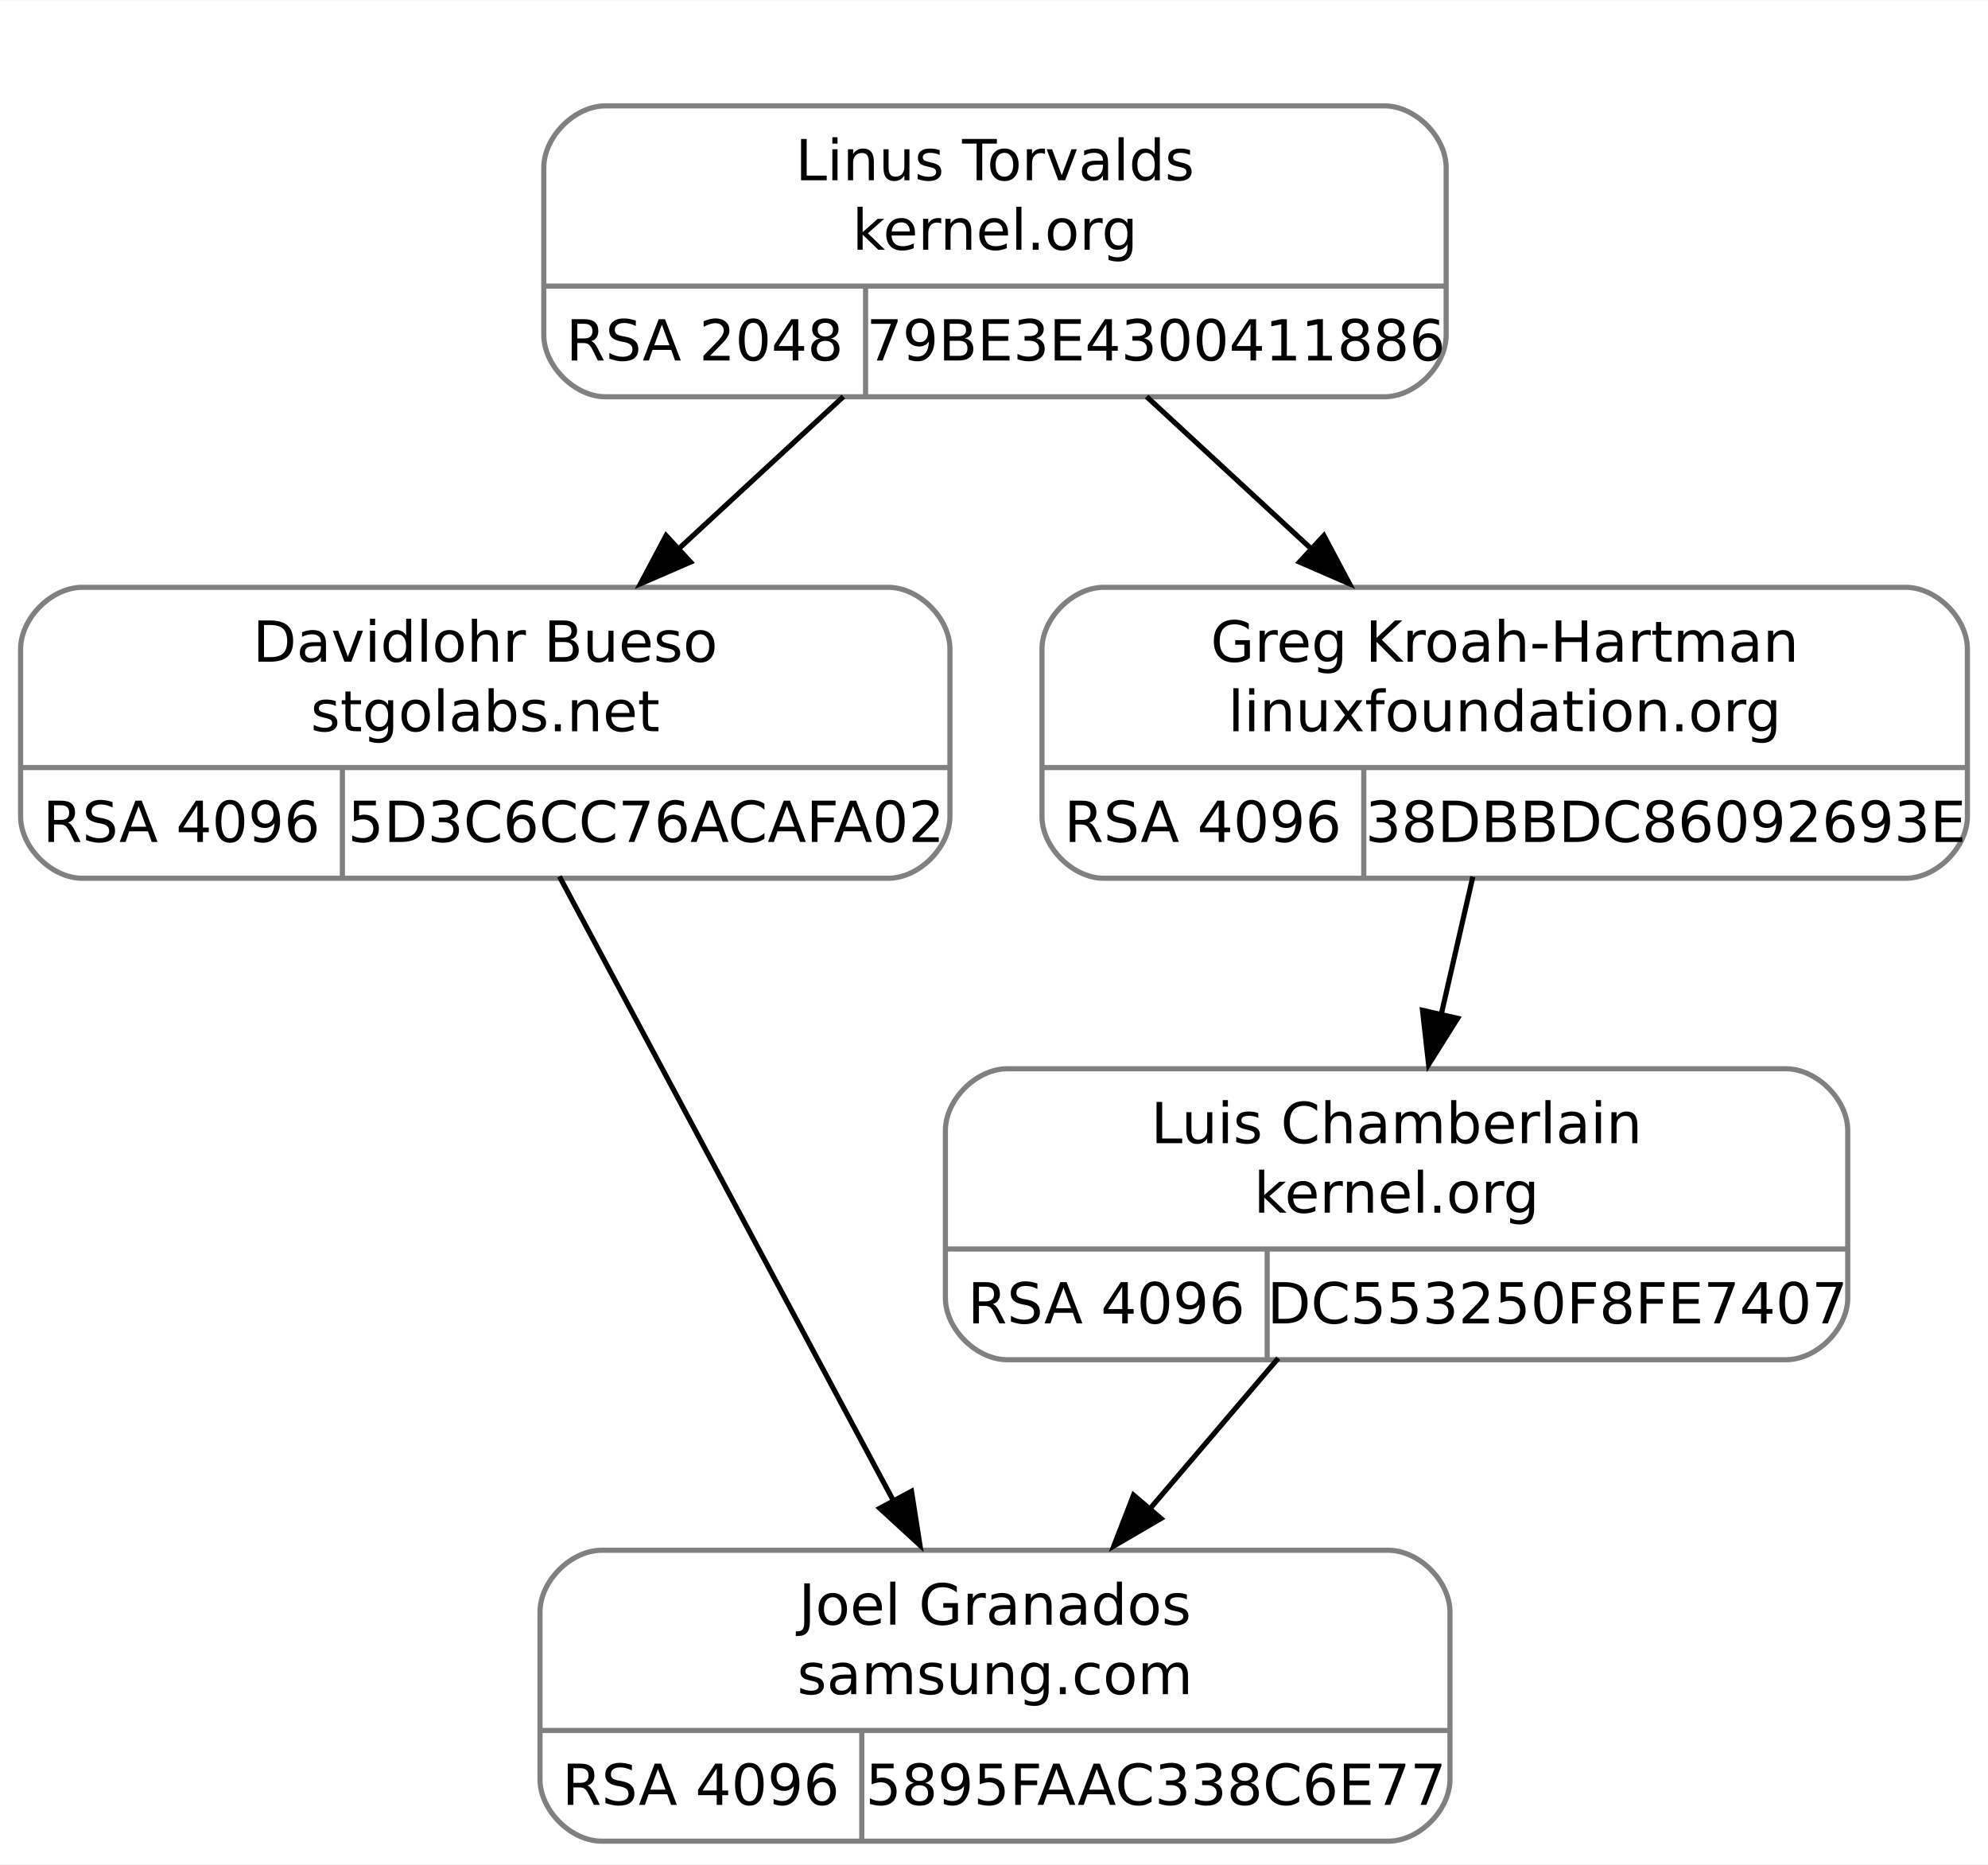
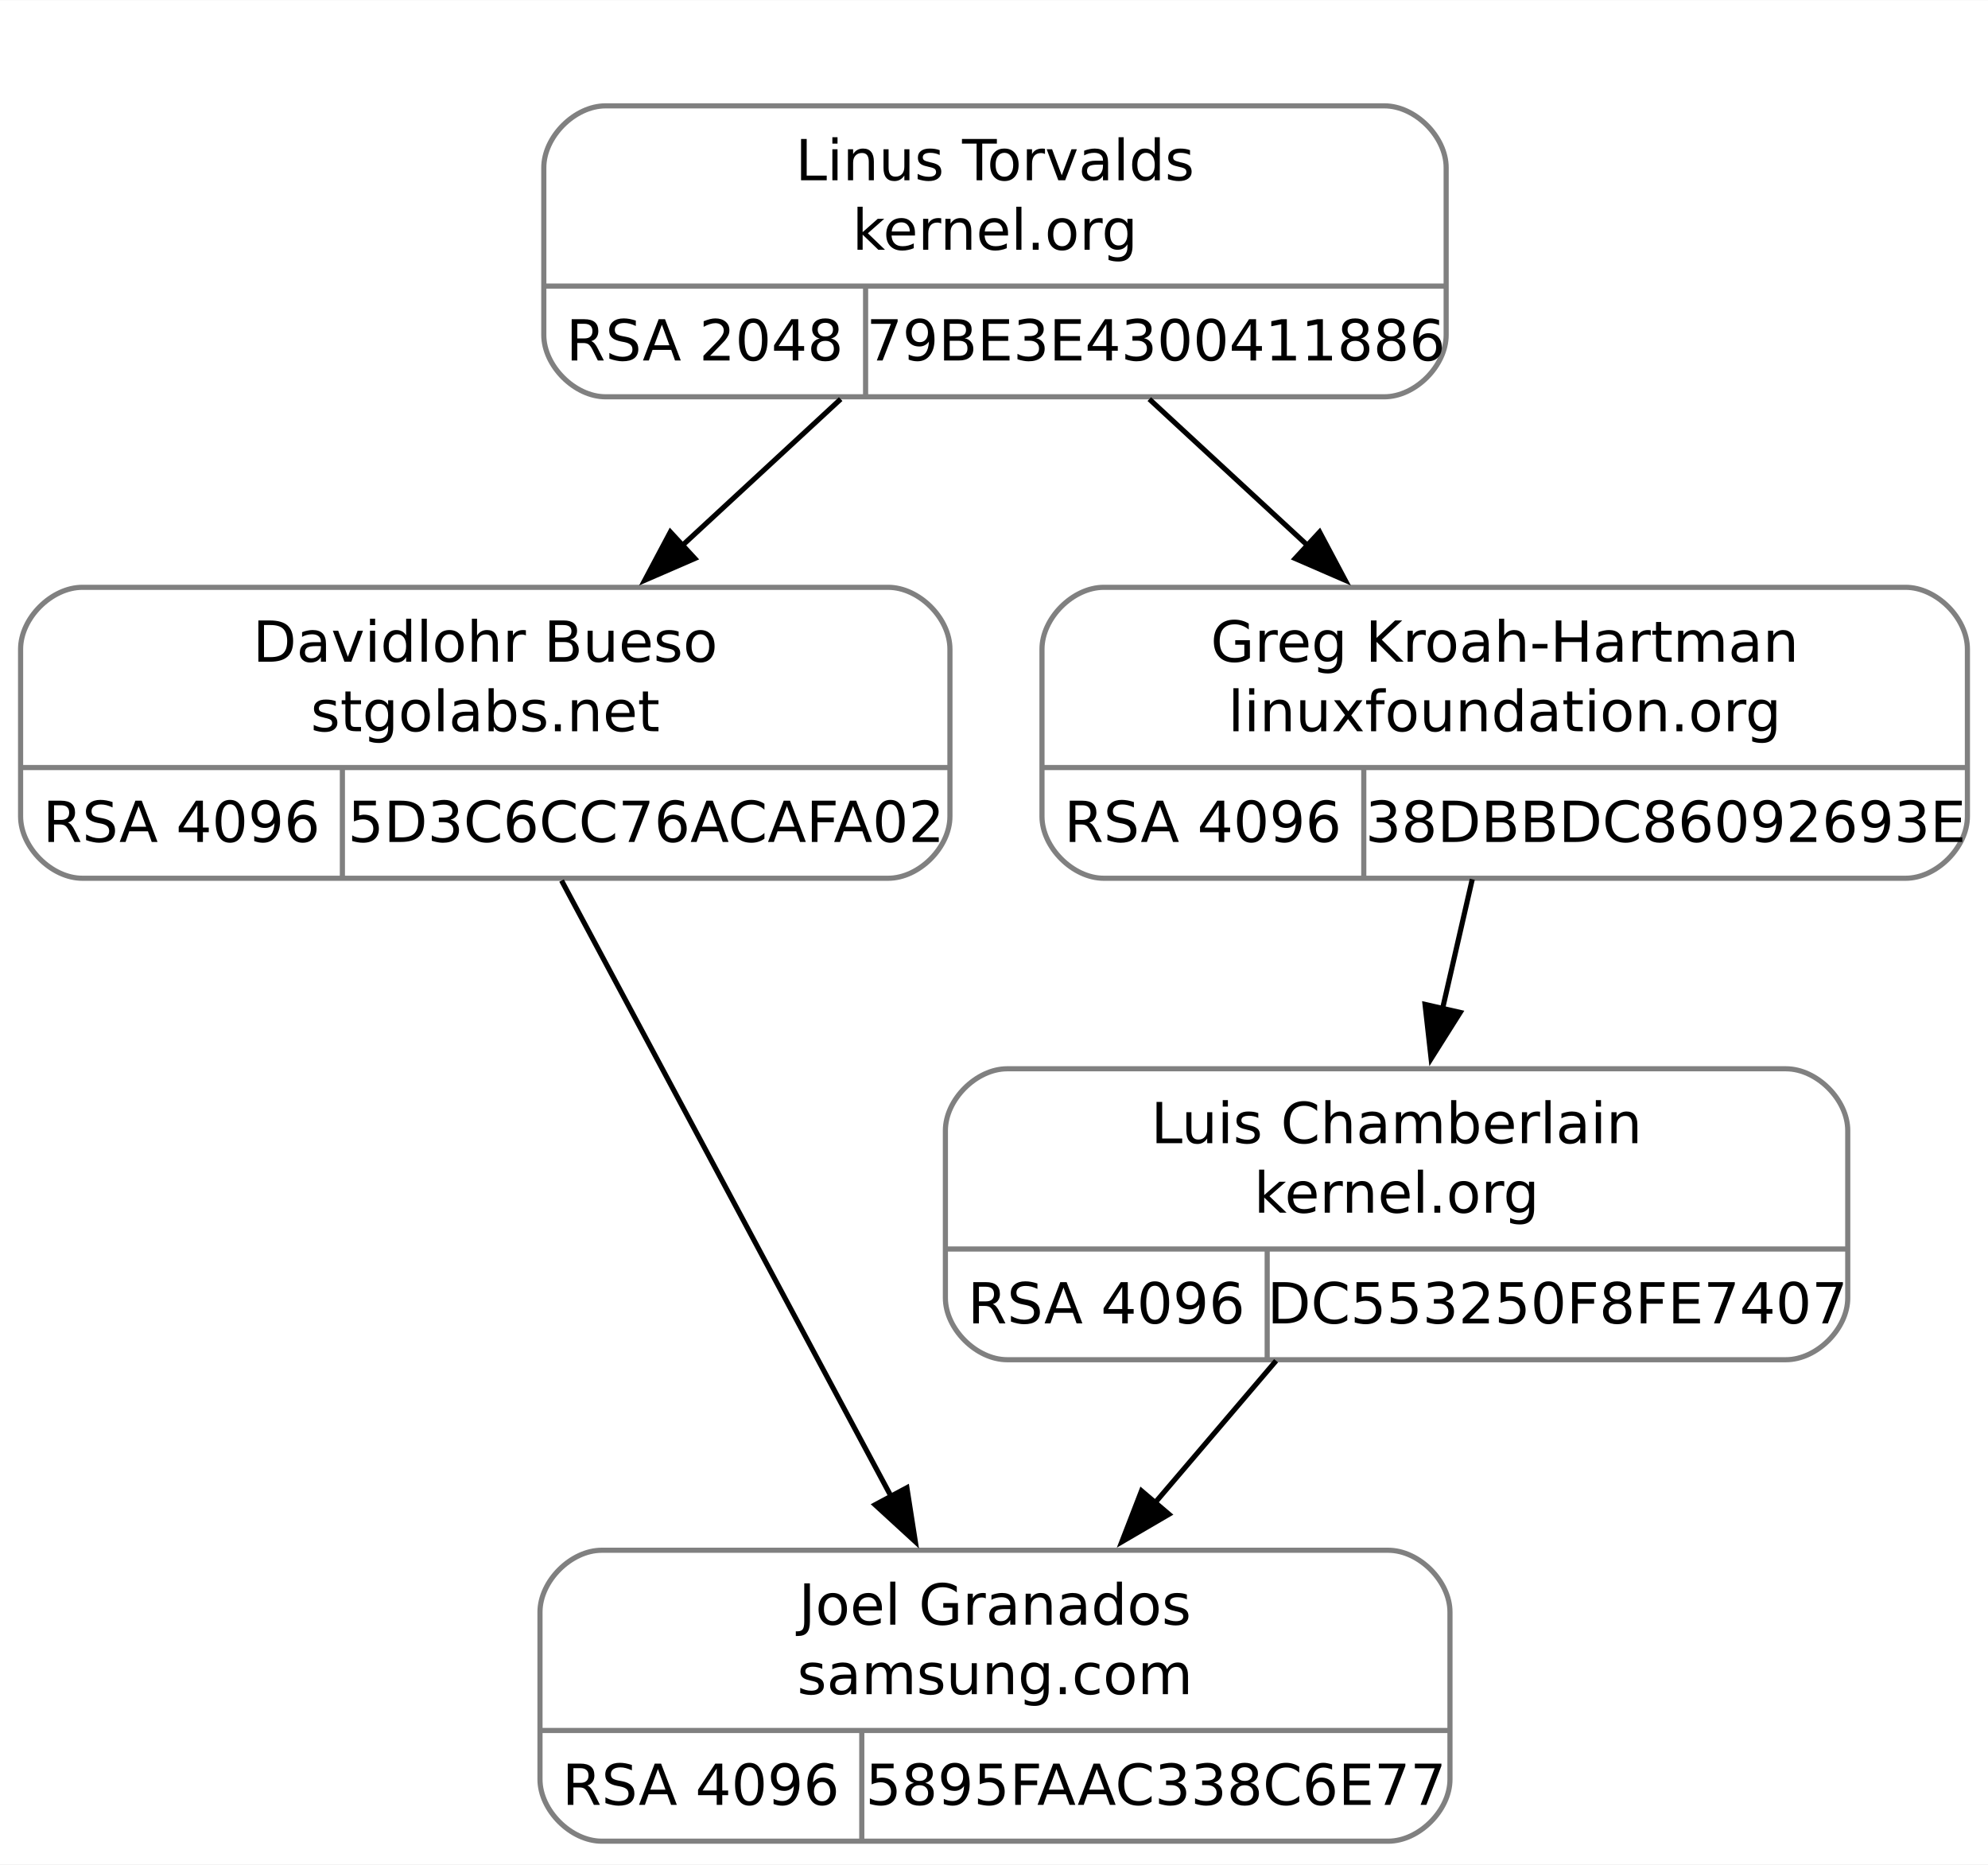
<svg xmlns="http://www.w3.org/2000/svg" width="386pt" height="362pt" viewBox="0.00 0.00 386.12 362.00">
  <g id="graph0" class="graph" transform="scale(1 1) rotate(0) translate(4 358)">
    <polygon fill="white" stroke="none" points="-4,4 -4,-358 382.12,-358 382.12,4 -4,4" />
    <g id="clust1" class="cluster">
      <polygon fill="none" stroke="white" points="93.25,-272.5 93.25,-346 285.25,-346 285.25,-272.5 93.25,-272.5" />
    </g>
    <g id="node1" class="node">
      <path fill="none" stroke="gray" d="M12,-187.5C12,-187.5 168.5,-187.5 168.5,-187.5 174.5,-187.5 180.5,-193.5 180.5,-199.5 180.5,-199.5 180.5,-232 180.5,-232 180.5,-238 174.5,-244 168.5,-244 168.5,-244 12,-244 12,-244 6,-244 0,-238 0,-232 0,-232 0,-199.5 0,-199.5 0,-193.5 6,-187.5 12,-187.5" />
      <text text-anchor="middle" x="90.25" y="-229.55" font-family="droid sans,dejavu sans,helvetica" font-size="11.00">Davidlohr Bueso</text>
      <text text-anchor="middle" x="90.25" y="-216.05" font-family="droid sans,dejavu sans,helvetica" font-size="11.00">stgolabs.net</text>
      <polyline fill="none" stroke="gray" points="0,-209 180.5,-209" />
      <text text-anchor="middle" x="31.25" y="-194.55" font-family="droid sans,dejavu sans,helvetica" font-size="11.00">RSA 4096</text>
      <polyline fill="none" stroke="gray" points="62.5,-187.5 62.5,-209" />
      <text text-anchor="middle" x="121.5" y="-194.55" font-family="droid sans,dejavu sans,helvetica" font-size="11.00">5D3C6CC76ACAFA02</text>
    </g>
    <g id="node3" class="node">
      <path fill="none" stroke="gray" d="M112.88,-0.5C112.88,-0.5 265.62,-0.5 265.62,-0.5 271.62,-0.5 277.62,-6.5 277.62,-12.5 277.62,-12.5 277.62,-45 277.62,-45 277.62,-51 271.62,-57 265.62,-57 265.62,-57 112.88,-57 112.88,-57 106.88,-57 100.88,-51 100.88,-45 100.88,-45 100.88,-12.5 100.88,-12.5 100.88,-6.5 106.88,-0.5 112.88,-0.5" />
      <text text-anchor="middle" x="189.25" y="-42.55" font-family="droid sans,dejavu sans,helvetica" font-size="11.00">Joel Granados</text>
      <text text-anchor="middle" x="189.25" y="-29.05" font-family="droid sans,dejavu sans,helvetica" font-size="11.00">samsung.com</text>
      <polyline fill="none" stroke="gray" points="100.88,-22 277.62,-22" />
      <text text-anchor="middle" x="132.12" y="-7.55" font-family="droid sans,dejavu sans,helvetica" font-size="11.00">RSA 4096</text>
      <polyline fill="none" stroke="gray" points="163.38,-0.5 163.38,-22" />
      <text text-anchor="middle" x="220.5" y="-7.55" font-family="droid sans,dejavu sans,helvetica" font-size="11.00">5895FAAC338C6E77</text>
    </g>
    <g id="edge2" class="edge">
-       <path fill="none" stroke="black" d="M104.65,-187.85C121.75,-155.88 150.39,-102.37 169.54,-66.58" />
-       <polygon fill="black" stroke="black" points="173.04,-68.45 174.68,-57.98 166.87,-65.15 173.04,-68.45" />
+       <path fill="none" stroke="black" d="M105.07,-187.05C122.11,-155.22 150.16,-102.8 169.15,-67.31" />
+       <polygon fill="black" stroke="black" points="172.14,-69.14 173.78,-58.67 165.97,-65.83 172.14,-69.14" />
    </g>
    <g id="node2" class="node">
      <path fill="none" stroke="gray" d="M113.62,-281C113.62,-281 264.88,-281 264.88,-281 270.88,-281 276.88,-287 276.88,-293 276.88,-293 276.88,-325.5 276.88,-325.5 276.88,-331.5 270.88,-337.5 264.88,-337.5 264.88,-337.5 113.62,-337.5 113.62,-337.5 107.62,-337.5 101.62,-331.5 101.62,-325.5 101.62,-325.5 101.62,-293 101.62,-293 101.62,-287 107.62,-281 113.62,-281" />
      <text text-anchor="middle" x="189.25" y="-323.05" font-family="droid sans,dejavu sans,helvetica" font-size="11.00">Linus Torvalds</text>
      <text text-anchor="middle" x="189.25" y="-309.55" font-family="droid sans,dejavu sans,helvetica" font-size="11.00">kernel.org</text>
      <polyline fill="none" stroke="gray" points="101.62,-302.5 276.88,-302.5" />
      <text text-anchor="middle" x="132.88" y="-288.05" font-family="droid sans,dejavu sans,helvetica" font-size="11.00">RSA 2048</text>
      <polyline fill="none" stroke="gray" points="164.12,-281 164.12,-302.5" />
      <text text-anchor="middle" x="220.5" y="-288.05" font-family="droid sans,dejavu sans,helvetica" font-size="11.00">79BE3E4300411886</text>
    </g>
    <g id="edge1" class="edge">
-       <path fill="none" stroke="black" d="M159.81,-281.04C149.64,-271.64 138.11,-260.98 127.39,-251.08" />
-       <polygon fill="black" stroke="black" points="130.12,-248.91 120.4,-244.69 125.37,-254.05 130.12,-248.91" />
+       <path fill="none" stroke="black" d="M159.28,-280.55C149.59,-271.59 138.7,-261.53 128.5,-252.1" />
+       <polygon fill="black" stroke="black" points="130.95,-249.6 121.23,-245.38 126.2,-254.74 130.95,-249.6" />
    </g>
    <g id="node4" class="node">
      <path fill="none" stroke="gray" d="M210.38,-187.5C210.38,-187.5 366.12,-187.5 366.12,-187.5 372.12,-187.5 378.12,-193.5 378.12,-199.5 378.12,-199.5 378.12,-232 378.12,-232 378.12,-238 372.12,-244 366.12,-244 366.12,-244 210.38,-244 210.38,-244 204.38,-244 198.38,-238 198.38,-232 198.38,-232 198.38,-199.5 198.38,-199.5 198.38,-193.5 204.38,-187.5 210.38,-187.5" />
      <text text-anchor="middle" x="288.25" y="-229.55" font-family="droid sans,dejavu sans,helvetica" font-size="11.00">Greg Kroah-Hartman</text>
      <text text-anchor="middle" x="288.25" y="-216.05" font-family="droid sans,dejavu sans,helvetica" font-size="11.00">linuxfoundation.org</text>
      <polyline fill="none" stroke="gray" points="198.38,-209 378.12,-209" />
      <text text-anchor="middle" x="229.62" y="-194.55" font-family="droid sans,dejavu sans,helvetica" font-size="11.00">RSA 4096</text>
      <polyline fill="none" stroke="gray" points="260.88,-187.5 260.88,-209" />
      <text text-anchor="middle" x="319.5" y="-194.55" font-family="droid sans,dejavu sans,helvetica" font-size="11.00">38DBBDC86092693E</text>
    </g>
    <g id="edge3" class="edge">
-       <path fill="none" stroke="black" d="M218.69,-281.04C228.86,-271.64 240.39,-260.98 251.11,-251.08" />
-       <polygon fill="black" stroke="black" points="253.13,-254.05 258.1,-244.69 248.38,-248.91 253.13,-254.05" />
+       <path fill="none" stroke="black" d="M219.22,-280.55C228.91,-271.59 239.8,-261.53 250,-252.1" />
+       <polygon fill="black" stroke="black" points="252.3,-254.74 257.27,-245.38 247.55,-249.6 252.3,-254.74" />
    </g>
    <g id="node5" class="node">
      <path fill="none" stroke="gray" d="M191.62,-94C191.62,-94 342.88,-94 342.88,-94 348.88,-94 354.88,-100 354.88,-106 354.88,-106 354.88,-138.5 354.88,-138.5 354.88,-144.5 348.88,-150.5 342.88,-150.5 342.88,-150.5 191.62,-150.5 191.62,-150.5 185.62,-150.5 179.62,-144.5 179.62,-138.5 179.62,-138.5 179.62,-106 179.62,-106 179.62,-100 185.62,-94 191.62,-94" />
      <text text-anchor="middle" x="267.25" y="-136.05" font-family="droid sans,dejavu sans,helvetica" font-size="11.00">Luis Chamberlain</text>
      <text text-anchor="middle" x="267.25" y="-122.55" font-family="droid sans,dejavu sans,helvetica" font-size="11.00">kernel.org</text>
      <polyline fill="none" stroke="gray" points="179.62,-115.5 354.88,-115.5" />
      <text text-anchor="middle" x="210.88" y="-101.05" font-family="droid sans,dejavu sans,helvetica" font-size="11.00">RSA 4096</text>
      <polyline fill="none" stroke="gray" points="242.12,-94 242.12,-115.5" />
      <text text-anchor="middle" x="298.5" y="-101.05" font-family="droid sans,dejavu sans,helvetica" font-size="11.00">DC553250F8FE7407</text>
    </g>
    <g id="edge4" class="edge">
-       <path fill="none" stroke="black" d="M282.06,-187.79C280.14,-179.4 277.97,-169.98 275.91,-160.99" />
-       <polygon fill="black" stroke="black" points="279.11,-160.3 273.47,-151.33 272.29,-161.86 279.11,-160.3" />
+       <path fill="none" stroke="black" d="M281.95,-187.3C280.14,-179.41 278.13,-170.65 276.19,-162.21" />
+       <polygon fill="black" stroke="black" points="279.61,-161.44 273.96,-152.48 272.78,-163 279.61,-161.44" />
    </g>
    <g id="edge5" class="edge">
-       <path fill="none" stroke="black" d="M244.27,-94.29C236.48,-85.16 227.67,-74.82 219.41,-65.13" />
-       <polygon fill="black" stroke="black" points="221.49,-63.17 212.34,-57.83 216.16,-67.71 221.49,-63.17" />
+       <path fill="none" stroke="black" d="M243.85,-93.8C236.43,-85.1 228.12,-75.35 220.26,-66.13" />
+       <polygon fill="black" stroke="black" points="223.04,-63.99 213.89,-58.65 217.71,-68.53 223.04,-63.99" />
    </g>
  </g>
</svg>
